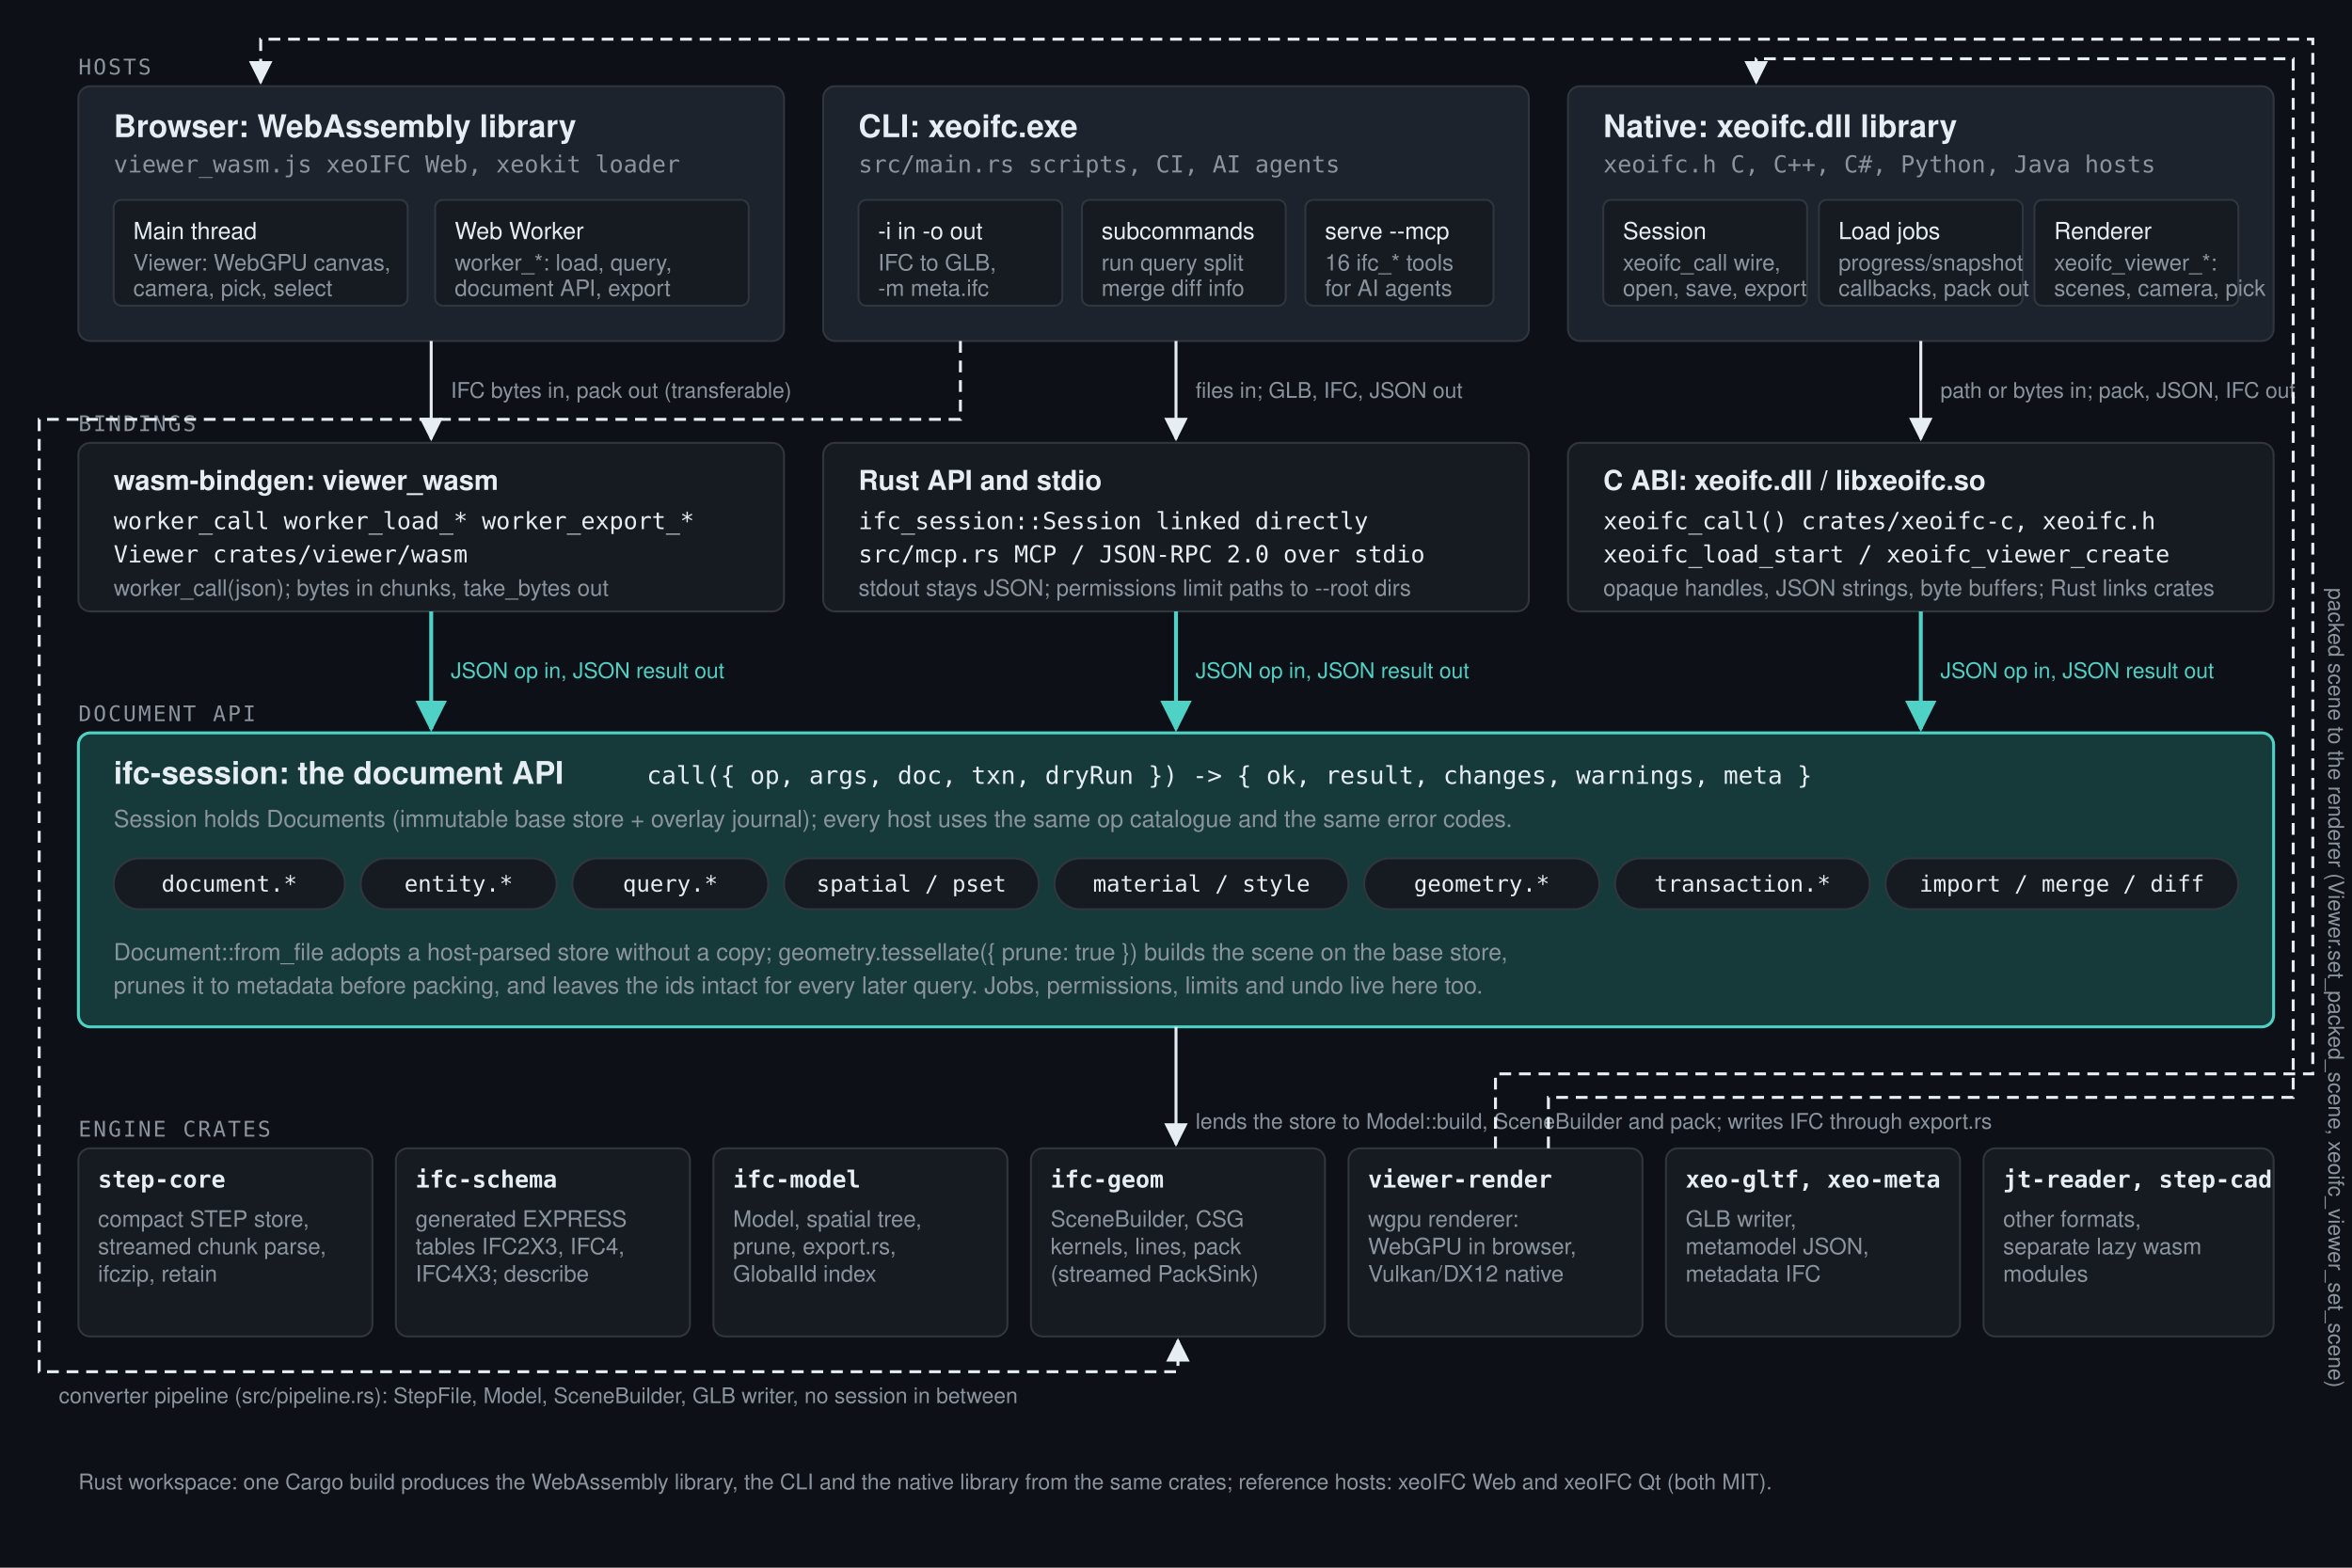
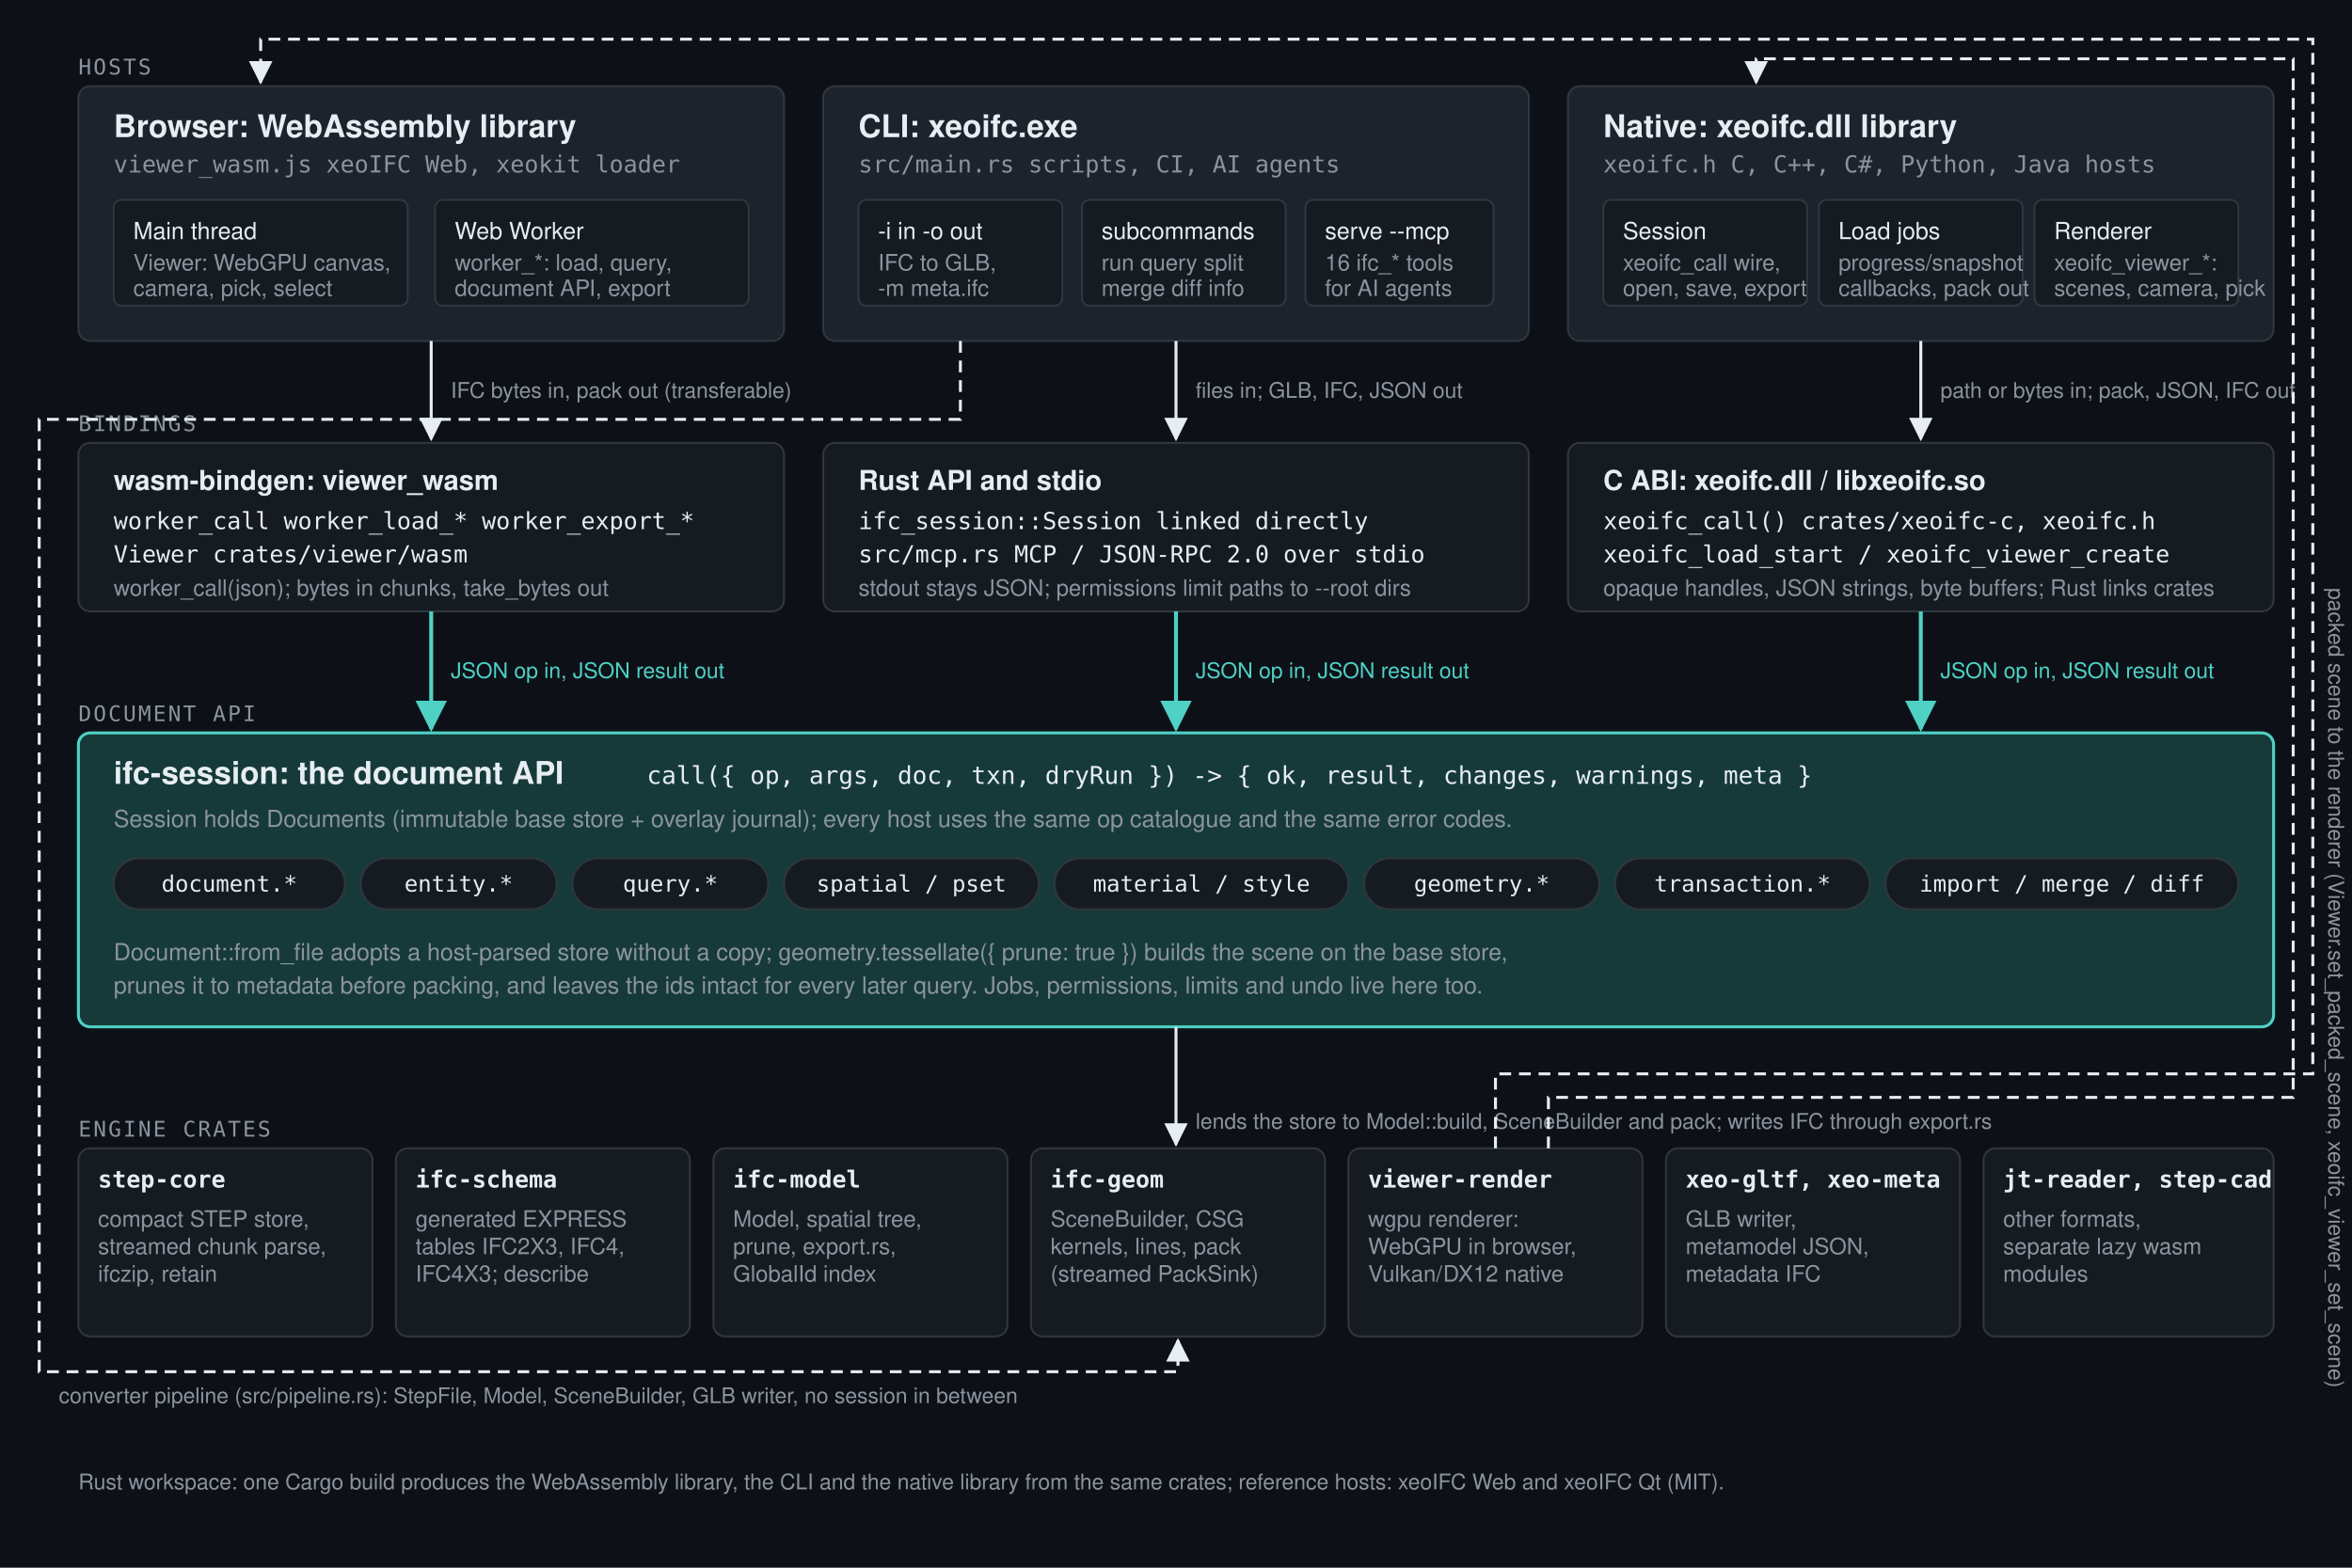
<svg xmlns="http://www.w3.org/2000/svg" viewBox="0 0 1200 800" width="1200" height="800" role="img" aria-label="Three builds (the WebAssembly library in the browser, the CLI, the native library with the xeoifc.dll C ABI) each go through a thin binding into the ifc-session document API, which drives the shared engine crates; renderers and the converter pipeline take the engine directly." font-family="system-ui, -apple-system, 'Segoe UI', Helvetica, Arial, sans-serif">
  <defs>
    <marker id="arrow" viewBox="0 0 10 10" refX="9" refY="5" markerWidth="8" markerHeight="8" orient="auto-start-reverse">
      <path d="M0,0 L10,5 L0,10 z" fill="#E6EDF3" />
    </marker>
    <marker id="arrow-acc" viewBox="0 0 10 10" refX="9" refY="5" markerWidth="8" markerHeight="8" orient="auto-start-reverse">
      <path d="M0,0 L10,5 L0,10 z" fill="#4FD1C5" />
    </marker>
  </defs>
  <rect x="0" y="0" width="1200" height="800" fill="#0D1117" />
  <g font-size="11" fill="#8B949E" font-family="ui-monospace, SFMono-Regular, Consolas, Menlo, monospace" letter-spacing="1">
    <text x="40" y="38">HOSTS</text>
    <text x="40" y="220">BINDINGS</text>
    <text x="40" y="368">DOCUMENT API</text>
    <text x="40" y="580">ENGINE CRATES</text>
  </g>
  <g>
    <rect x="40" y="44" width="360" height="130" rx="6" fill="#1C232C" stroke="#30363D" />
    <text x="58" y="70" font-size="16" font-weight="600" fill="#E6EDF3">Browser: WebAssembly library</text>
    <text x="58" y="88" font-size="12" fill="#8B949E" font-family="ui-monospace, SFMono-Regular, Consolas, Menlo, monospace">viewer_wasm.js  xeoIFC Web, xeokit loader</text>
    <rect x="58" y="102" width="150" height="54" rx="4" fill="#161B22" stroke="#30363D" />
    <text x="68" y="122" font-size="12" font-weight="500" fill="#E6EDF3">Main thread</text>
    <text x="68" y="138" font-size="11.5" fill="#8B949E">Viewer: WebGPU canvas,</text>
    <text x="68" y="151" font-size="11.5" fill="#8B949E">camera, pick, select</text>
    <rect x="222" y="102" width="160" height="54" rx="4" fill="#161B22" stroke="#30363D" />
    <text x="232" y="122" font-size="12" font-weight="500" fill="#E6EDF3">Web Worker</text>
    <text x="232" y="138" font-size="11.5" fill="#8B949E">worker_*: load, query,</text>
    <text x="232" y="151" font-size="11.5" fill="#8B949E">document API, export</text>
    <rect x="420" y="44" width="360" height="130" rx="6" fill="#1C232C" stroke="#30363D" />
    <text x="438" y="70" font-size="16" font-weight="600" fill="#E6EDF3">CLI: xeoifc.exe</text>
    <text x="438" y="88" font-size="12" fill="#8B949E" font-family="ui-monospace, SFMono-Regular, Consolas, Menlo, monospace">src/main.rs  scripts, CI, AI agents</text>
    <rect x="438" y="102" width="104" height="54" rx="4" fill="#161B22" stroke="#30363D" />
    <text x="448" y="122" font-size="12" font-weight="500" fill="#E6EDF3">-i in -o out</text>
    <text x="448" y="138" font-size="11.5" fill="#8B949E">IFC to GLB,</text>
    <text x="448" y="151" font-size="11.5" fill="#8B949E">-m meta.ifc</text>
    <rect x="552" y="102" width="104" height="54" rx="4" fill="#161B22" stroke="#30363D" />
    <text x="562" y="122" font-size="12" font-weight="500" fill="#E6EDF3">subcommands</text>
    <text x="562" y="138" font-size="11.5" fill="#8B949E">run query split</text>
    <text x="562" y="151" font-size="11.5" fill="#8B949E">merge diff info</text>
    <rect x="666" y="102" width="96" height="54" rx="4" fill="#161B22" stroke="#30363D" />
    <text x="676" y="122" font-size="12" font-weight="500" fill="#E6EDF3">serve --mcp</text>
    <text x="676" y="138" font-size="11.5" fill="#8B949E">16 ifc_* tools</text>
    <text x="676" y="151" font-size="11.5" fill="#8B949E">for AI agents</text>
    <rect x="800" y="44" width="360" height="130" rx="6" fill="#1C232C" stroke="#30363D" />
    <text x="818" y="70" font-size="16" font-weight="600" fill="#E6EDF3">Native: xeoifc.dll library</text>
    <text x="818" y="88" font-size="12" fill="#8B949E" font-family="ui-monospace, SFMono-Regular, Consolas, Menlo, monospace">xeoifc.h  C, C++, C#, Python, Java hosts</text>
    <rect x="818" y="102" width="104" height="54" rx="4" fill="#161B22" stroke="#30363D" />
    <text x="828" y="122" font-size="12" font-weight="500" fill="#E6EDF3">Session</text>
    <text x="828" y="138" font-size="11.5" fill="#8B949E">xeoifc_call wire,</text>
    <text x="828" y="151" font-size="11.5" fill="#8B949E">open, save, export</text>
    <rect x="928" y="102" width="104" height="54" rx="4" fill="#161B22" stroke="#30363D" />
    <text x="938" y="122" font-size="12" font-weight="500" fill="#E6EDF3">Load jobs</text>
    <text x="938" y="138" font-size="11.5" fill="#8B949E">progress/snapshot</text>
    <text x="938" y="151" font-size="11.5" fill="#8B949E">callbacks, pack out</text>
    <rect x="1038" y="102" width="104" height="54" rx="4" fill="#161B22" stroke="#30363D" />
    <text x="1048" y="122" font-size="12" font-weight="500" fill="#E6EDF3">Renderer</text>
    <text x="1048" y="138" font-size="11.5" fill="#8B949E">xeoifc_viewer_*:</text>
    <text x="1048" y="151" font-size="11.5" fill="#8B949E">scenes, camera, pick</text>
  </g>
  <g stroke="#E6EDF3" stroke-width="1.5" fill="none" marker-end="url(#arrow)">
    <line x1="220" y1="174" x2="220" y2="224" />
    <line x1="600" y1="174" x2="600" y2="224" />
    <line x1="980" y1="174" x2="980" y2="224" />
  </g>
  <g font-size="11" fill="#8B949E">
    <text x="230" y="203">IFC bytes in, pack out (transferable)</text>
    <text x="610" y="203">files in; GLB, IFC, JSON out</text>
    <text x="990" y="203">path or bytes in; pack, JSON, IFC out</text>
  </g>
  <g>
    <rect x="40" y="226" width="360" height="86" rx="6" fill="#161B22" stroke="#30363D" />
    <text x="58" y="250" font-size="14" font-weight="600" fill="#E6EDF3">wasm-bindgen: viewer_wasm</text>
    <text x="58" y="270" font-size="12" fill="#E6EDF3" font-family="ui-monospace, SFMono-Regular, Consolas, Menlo, monospace">worker_call  worker_load_*  worker_export_*</text>
    <text x="58" y="287" font-size="12" fill="#E6EDF3" font-family="ui-monospace, SFMono-Regular, Consolas, Menlo, monospace">Viewer       crates/viewer/wasm</text>
    <text x="58" y="304" font-size="11.5" fill="#8B949E">worker_call(json); bytes in chunks, take_bytes out</text>
    <rect x="420" y="226" width="360" height="86" rx="6" fill="#161B22" stroke="#30363D" />
    <text x="438" y="250" font-size="14" font-weight="600" fill="#E6EDF3">Rust API and stdio</text>
    <text x="438" y="270" font-size="12" fill="#E6EDF3" font-family="ui-monospace, SFMono-Regular, Consolas, Menlo, monospace">ifc_session::Session   linked directly</text>
    <text x="438" y="287" font-size="12" fill="#E6EDF3" font-family="ui-monospace, SFMono-Regular, Consolas, Menlo, monospace">src/mcp.rs   MCP / JSON-RPC 2.0 over stdio</text>
    <text x="438" y="304" font-size="11.5" fill="#8B949E">stdout stays JSON; permissions limit paths to --root dirs</text>
    <rect x="800" y="226" width="360" height="86" rx="6" fill="#161B22" stroke="#30363D" />
    <text x="818" y="250" font-size="14" font-weight="600" fill="#E6EDF3">C ABI: xeoifc.dll / libxeoifc.so</text>
    <text x="818" y="270" font-size="12" fill="#E6EDF3" font-family="ui-monospace, SFMono-Regular, Consolas, Menlo, monospace">xeoifc_call()   crates/xeoifc-c, xeoifc.h</text>
    <text x="818" y="287" font-size="12" fill="#E6EDF3" font-family="ui-monospace, SFMono-Regular, Consolas, Menlo, monospace">xeoifc_load_start / xeoifc_viewer_create</text>
    <text x="818" y="304" font-size="11.5" fill="#8B949E">opaque handles, JSON strings, byte buffers; Rust links crates</text>
  </g>
  <g stroke="#4FD1C5" stroke-width="2" fill="none" marker-end="url(#arrow-acc)">
    <line x1="220" y1="312" x2="220" y2="372" />
    <line x1="600" y1="312" x2="600" y2="372" />
    <line x1="980" y1="312" x2="980" y2="372" />
  </g>
  <g font-size="11" fill="#4FD1C5" font-weight="500">
    <text x="230" y="346">JSON op in, JSON result out</text>
    <text x="610" y="346">JSON op in, JSON result out</text>
    <text x="990" y="346">JSON op in, JSON result out</text>
  </g>
  <g>
    <rect x="40" y="374" width="1120" height="150" rx="6" fill="#163A39" stroke="#4FD1C5" stroke-width="1.5" />
    <text x="58" y="400" font-size="16" font-weight="600" fill="#E6EDF3">ifc-session: the document API</text>
    <text x="330" y="400" font-size="12.5" fill="#E6EDF3" font-family="ui-monospace, SFMono-Regular, Consolas, Menlo, monospace">call({ op, args, doc, txn, dryRun })  -&gt;  { ok, result, changes, warnings, meta }</text>
    <text x="58" y="422" font-size="12" fill="#8B949E">Session holds Documents (immutable base store + overlay journal); every host uses the same op catalogue and the same error codes.</text>
    <g font-size="11.5" font-family="ui-monospace, SFMono-Regular, Consolas, Menlo, monospace" fill="#E6EDF3">
      <rect x="58" y="438" width="118" height="26" rx="13" fill="#161B22" stroke="#30363D" />
      <text x="117" y="455" text-anchor="middle">document.*</text>
      <rect x="184" y="438" width="100" height="26" rx="13" fill="#161B22" stroke="#30363D" />
      <text x="234" y="455" text-anchor="middle">entity.*</text>
      <rect x="292" y="438" width="100" height="26" rx="13" fill="#161B22" stroke="#30363D" />
      <text x="342" y="455" text-anchor="middle">query.*</text>
      <rect x="400" y="438" width="130" height="26" rx="13" fill="#161B22" stroke="#30363D" />
      <text x="465" y="455" text-anchor="middle">spatial / pset</text>
      <rect x="538" y="438" width="150" height="26" rx="13" fill="#161B22" stroke="#30363D" />
      <text x="613" y="455" text-anchor="middle">material / style</text>
      <rect x="696" y="438" width="120" height="26" rx="13" fill="#161B22" stroke="#30363D" />
      <text x="756" y="455" text-anchor="middle">geometry.*</text>
      <rect x="824" y="438" width="130" height="26" rx="13" fill="#161B22" stroke="#30363D" />
      <text x="889" y="455" text-anchor="middle">transaction.*</text>
      <rect x="962" y="438" width="180" height="26" rx="13" fill="#161B22" stroke="#30363D" />
      <text x="1052" y="455" text-anchor="middle">import / merge / diff</text>
    </g>
    <text x="58" y="490" font-size="12" fill="#8B949E">Document::from_file adopts a host-parsed store without a copy; geometry.tessellate({ prune: true }) builds the scene on the base store,</text>
    <text x="58" y="507" font-size="12" fill="#8B949E">prunes it to metadata before packing, and leaves the ids intact for every later query. Jobs, permissions, limits and undo live here too.</text>
  </g>
  <g stroke="#E6EDF3" stroke-width="1.5" fill="none" marker-end="url(#arrow)">
    <line x1="600" y1="524" x2="600" y2="584" />
  </g>
  <text x="610" y="576" font-size="11" fill="#8B949E">lends the store to Model::build, SceneBuilder and pack; writes IFC through export.rs</text>
  <g font-size="12">
    <rect x="40" y="586" width="150" height="96" rx="6" fill="#161B22" stroke="#30363D" />
    <text x="50" y="606" font-weight="600" fill="#E6EDF3" font-family="ui-monospace, SFMono-Regular, Consolas, Menlo, monospace">step-core</text>
    <text x="50" y="626" font-size="11.5" fill="#8B949E">compact STEP store,</text>
    <text x="50" y="640" font-size="11.5" fill="#8B949E">streamed chunk parse,</text>
    <text x="50" y="654" font-size="11.5" fill="#8B949E">ifczip, retain</text>
    <rect x="202" y="586" width="150" height="96" rx="6" fill="#161B22" stroke="#30363D" />
    <text x="212" y="606" font-weight="600" fill="#E6EDF3" font-family="ui-monospace, SFMono-Regular, Consolas, Menlo, monospace">ifc-schema</text>
    <text x="212" y="626" font-size="11.5" fill="#8B949E">generated EXPRESS</text>
    <text x="212" y="640" font-size="11.5" fill="#8B949E">tables IFC2X3, IFC4,</text>
    <text x="212" y="654" font-size="11.5" fill="#8B949E">IFC4X3; describe</text>
    <rect x="364" y="586" width="150" height="96" rx="6" fill="#161B22" stroke="#30363D" />
    <text x="374" y="606" font-weight="600" fill="#E6EDF3" font-family="ui-monospace, SFMono-Regular, Consolas, Menlo, monospace">ifc-model</text>
    <text x="374" y="626" font-size="11.5" fill="#8B949E">Model, spatial tree,</text>
    <text x="374" y="640" font-size="11.5" fill="#8B949E">prune, export.rs,</text>
    <text x="374" y="654" font-size="11.5" fill="#8B949E">GlobalId index</text>
    <rect x="526" y="586" width="150" height="96" rx="6" fill="#161B22" stroke="#30363D" />
    <text x="536" y="606" font-weight="600" fill="#E6EDF3" font-family="ui-monospace, SFMono-Regular, Consolas, Menlo, monospace">ifc-geom</text>
    <text x="536" y="626" font-size="11.5" fill="#8B949E">SceneBuilder, CSG</text>
    <text x="536" y="640" font-size="11.5" fill="#8B949E">kernels, lines, pack</text>
    <text x="536" y="654" font-size="11.5" fill="#8B949E">(streamed PackSink)</text>
    <rect x="688" y="586" width="150" height="96" rx="6" fill="#161B22" stroke="#30363D" />
    <text x="698" y="606" font-weight="600" fill="#E6EDF3" font-family="ui-monospace, SFMono-Regular, Consolas, Menlo, monospace">viewer-render</text>
    <text x="698" y="626" font-size="11.5" fill="#8B949E">wgpu renderer:</text>
    <text x="698" y="640" font-size="11.5" fill="#8B949E">WebGPU in browser,</text>
    <text x="698" y="654" font-size="11.5" fill="#8B949E">Vulkan/DX12 native</text>
    <rect x="850" y="586" width="150" height="96" rx="6" fill="#161B22" stroke="#30363D" />
    <text x="860" y="606" font-weight="600" fill="#E6EDF3" font-family="ui-monospace, SFMono-Regular, Consolas, Menlo, monospace">xeo-gltf, xeo-meta</text>
    <text x="860" y="626" font-size="11.5" fill="#8B949E">GLB writer,</text>
    <text x="860" y="640" font-size="11.5" fill="#8B949E">metamodel JSON,</text>
    <text x="860" y="654" font-size="11.5" fill="#8B949E">metadata IFC</text>
    <rect x="1012" y="586" width="148" height="96" rx="6" fill="#161B22" stroke="#30363D" />
    <text x="1022" y="606" font-weight="600" fill="#E6EDF3" font-family="ui-monospace, SFMono-Regular, Consolas, Menlo, monospace">jt-reader, step-cad</text>
    <text x="1022" y="626" font-size="11.5" fill="#8B949E">other formats,</text>
    <text x="1022" y="640" font-size="11.5" fill="#8B949E">separate lazy wasm</text>
    <text x="1022" y="654" font-size="11.5" fill="#8B949E">modules</text>
  </g>
  <g stroke="#E6EDF3" stroke-width="1.5" stroke-dasharray="6 4" fill="none" marker-end="url(#arrow)">
    <path d="M763,586 L763,548 L1180,548 L1180,20 L133,20 L133,42" />
    <path d="M790,586 L790,560 L1170,560 L1170,30 L896,30 L896,42" />
    <path d="M490,174 L490,214 L20,214 L20,700 L601,700 L601,684" />
  </g>
  <g font-size="11" fill="#8B949E">
    <text x="1188" y="300" transform="rotate(90 1188 300)">packed scene to the renderer (Viewer.set_packed_scene, xeoifc_viewer_set_scene)</text>
    <text x="30" y="716">converter pipeline (src/pipeline.rs): StepFile, Model, SceneBuilder, GLB writer, no session in between</text>
  </g>
  <g font-size="11" fill="#8B949E">
-     <text x="40" y="760">Rust workspace: one Cargo build produces the WebAssembly library, the CLI and the native library from the same crates; reference hosts: xeoIFC Web and xeoIFC Qt (both MIT).</text>
+     <text x="40" y="760">Rust workspace: one Cargo build produces the WebAssembly library, the CLI and the native library from the same crates; reference hosts: xeoIFC Web and xeoIFC Qt (MIT).</text>
  </g>
</svg>
